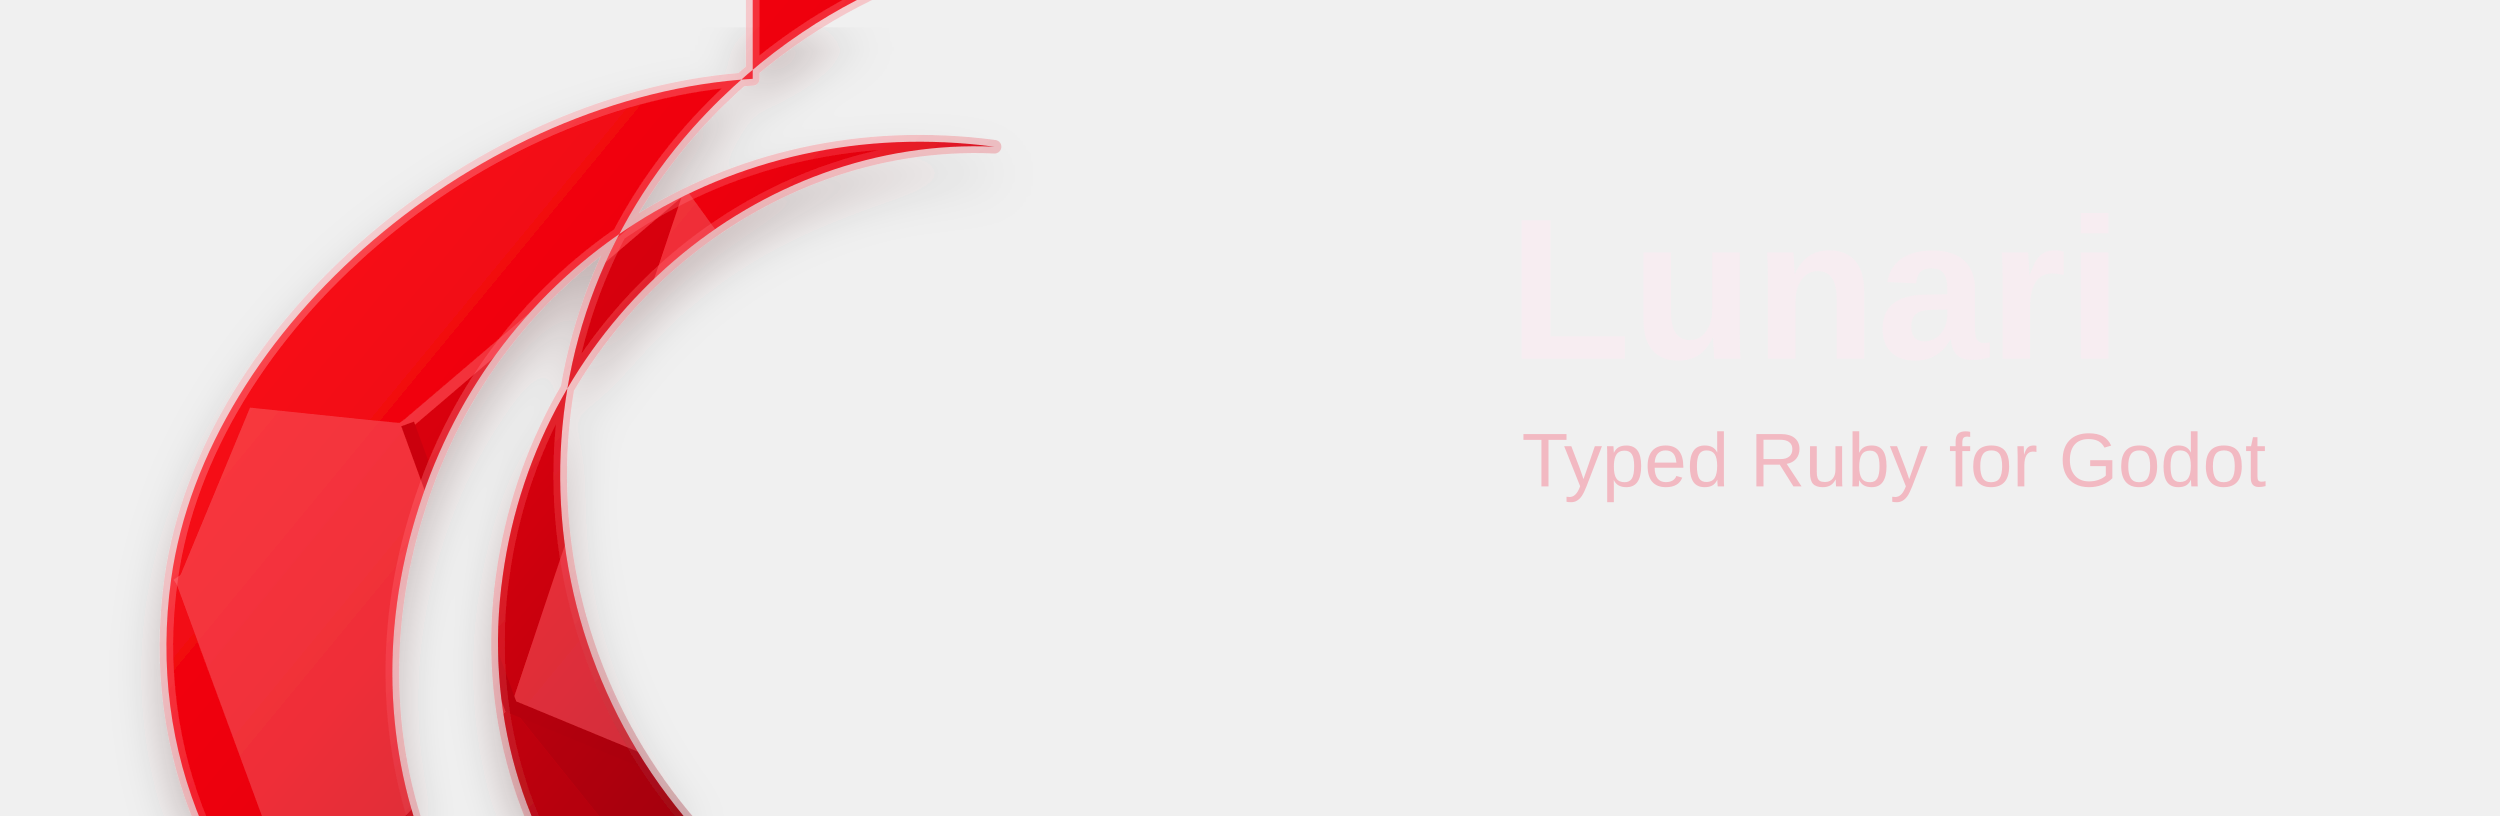
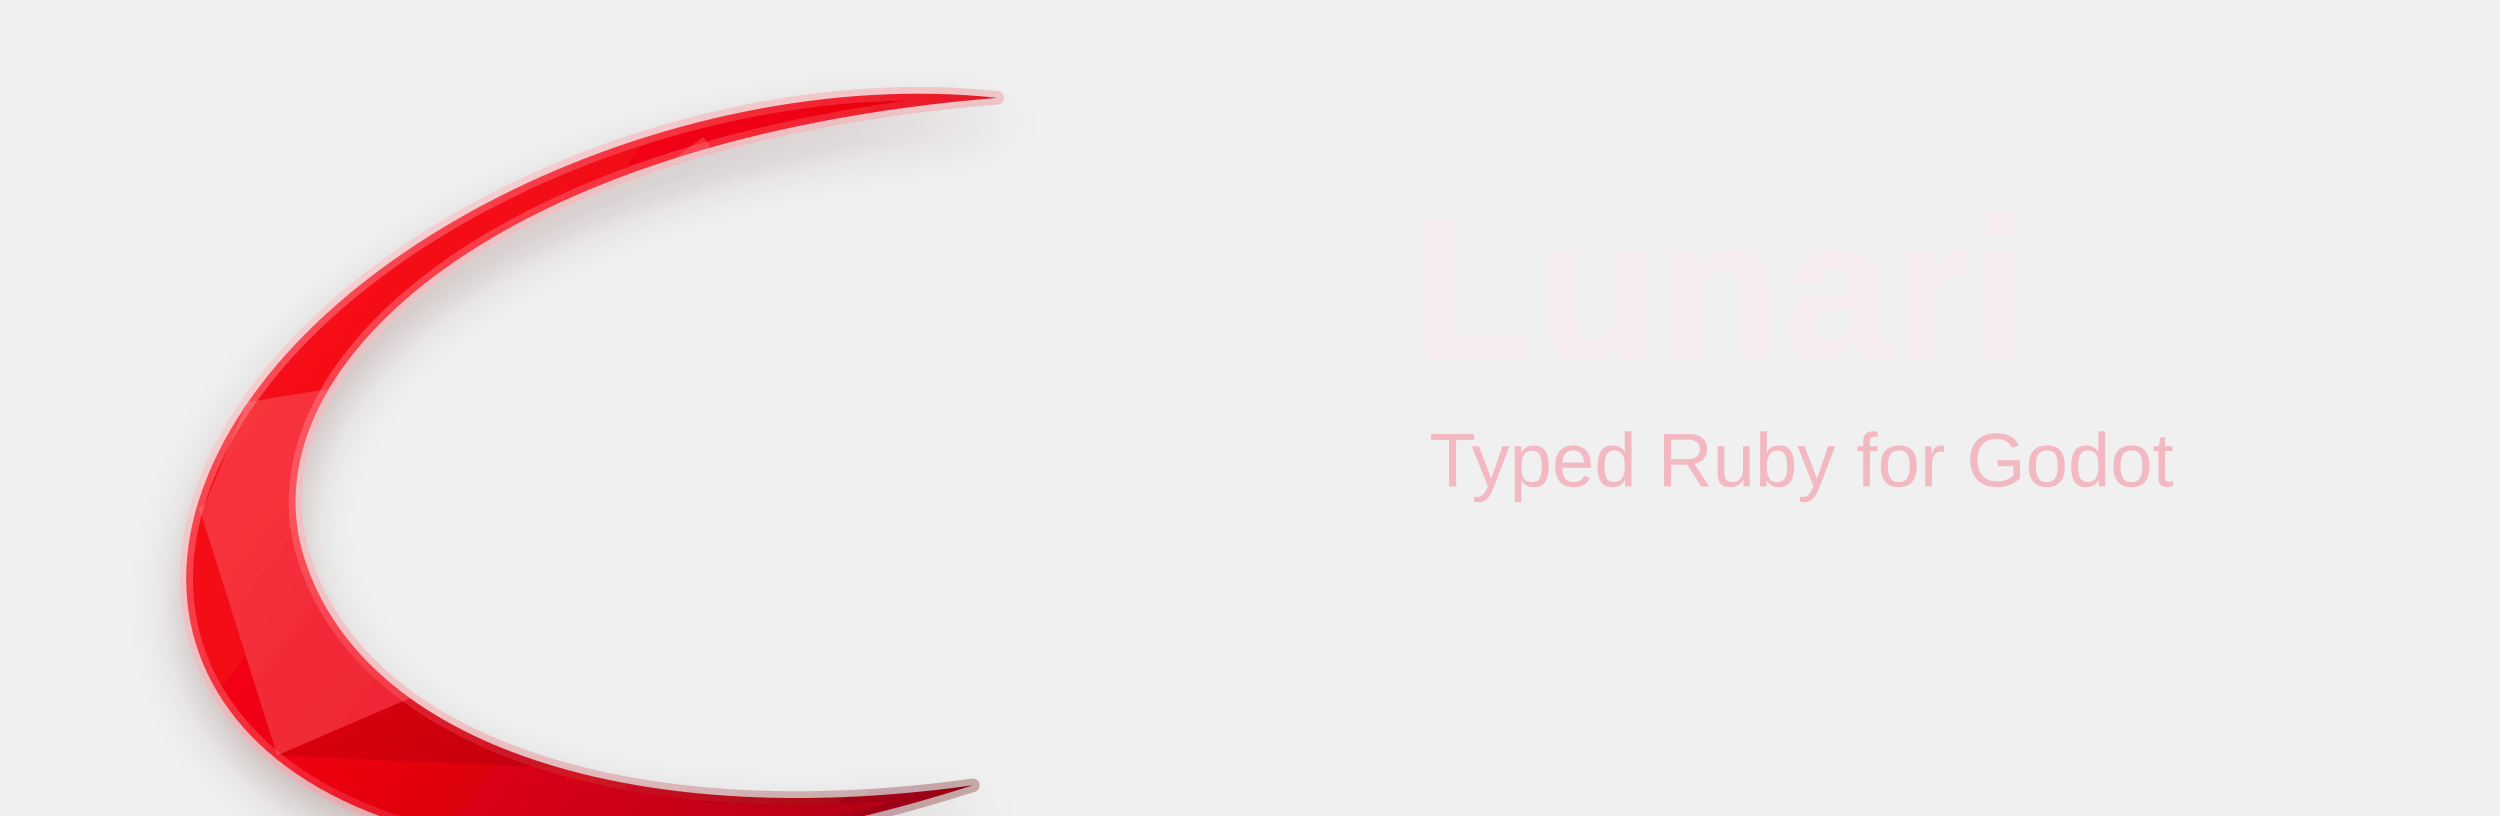
<svg xmlns="http://www.w3.org/2000/svg" viewBox="0 0 920 300" role="img" aria-labelledby="title desc">
  <defs>
-     <linearGradient id="crescent-fill" x1="74" y1="34" x2="360" y2="270" gradientUnits="userSpaceOnUse">
-       <stop offset="0" stop-color="#ff171c" />
-       <stop offset="0.48" stop-color="#ec000d" />
-       <stop offset="1" stop-color="#a80012" />
+     <linearGradient id="crescent-fill" x1="68" y1="34" x2="382" y2="278" gradientUnits="userSpaceOnUse">
+       <stop offset="0" stop-color="#ff1b22" />
+       <stop offset="0.48" stop-color="#ed0011" />
+       <stop offset="1" stop-color="#a90013" />
    </linearGradient>
-     <linearGradient id="crescent-outline" x1="72" y1="24" x2="356" y2="282" gradientUnits="userSpaceOnUse">
-       <stop offset="0" stop-color="#ffd0d4" stop-opacity="0.46" />
-       <stop offset="0.54" stop-color="#ff5c66" stop-opacity="0.3" />
-       <stop offset="1" stop-color="#5a0009" stop-opacity="0.32" />
+     <linearGradient id="crescent-outline" x1="70" y1="28" x2="376" y2="270" gradientUnits="userSpaceOnUse">
+       <stop offset="0" stop-color="#ffd4d8" stop-opacity="0.46" />
+       <stop offset="0.55" stop-color="#ff6870" stop-opacity="0.28" />
+       <stop offset="1" stop-color="#5f0009" stop-opacity="0.3" />
    </linearGradient>
-     <path id="crescent" fill-rule="evenodd" d="M277 29C177 35 76 120 63 213c-18 129 105 231 273 219 69-5 133-30 184-70-80 31-175 22-243-36-85-72-95-197-22-279 26-29 55-46 78-55-17-1-35 0-56 1Zm89 25C280 50 198 117 185 212c-14 99 58 188 161 197 47 4 94-8 133-31-64 52-153 67-225 35-88-39-130-132-100-226C182 98 268 41 366 54Z" />
+     <path id="crescent" d="M367 36C246 23 98 95 72 188c-25 91 86 165 286 101-129 18-228-17-247-87-18-68 72-151 256-166Z" />
    <clipPath id="crescent-clip">
      <use href="#crescent" />
    </clipPath>
    <filter id="shadow" x="-24%" y="-24%" width="148%" height="148%">
-       <feDropShadow dx="0" dy="10" stdDeviation="9" flood-color="#3a0008" flood-opacity="0.26" />
+       <feDropShadow dx="0" dy="9" stdDeviation="9" flood-color="#3a0008" flood-opacity="0.25" />
    </filter>
  </defs>
  <g filter="url(#shadow)">
    <use href="#crescent" fill="url(#crescent-fill)" />
-     <g clip-path="url(#crescent-clip)" opacity="0.18">
-       <path d="M65 215 150 156 188 260 111 340Z" fill="#ffffff" />
-       <path d="M150 156 252 69 188 260Z" fill="#6f0008" />
-       <path d="M188 260 320 424 111 340Z" fill="#590006" />
-       <path d="M252 69 478 380 188 260Z" fill="#ffffff" />
-       <path d="M92 150 150 156 65 215Z" fill="#ffffff" />
-       <path d="M188 260 478 380 320 424Z" fill="#2f0004" />
-       <path d="M65 215 150 156 252 69" fill="none" stroke="#ffffff" stroke-width="4" />
-       <path d="M150 156 188 260 478 380" fill="none" stroke="#240003" stroke-width="5" />
+     <g clip-path="url(#crescent-clip)" opacity="0.16">
+       <path d="M74 189 146 139 181 244 102 278Z" fill="#ffffff" />
+       <path d="M146 139 260 52 181 244Z" fill="#6e0009" />
+       <path d="M181 244 352 289 102 278Z" fill="#590007" />
+       <path d="M260 52 358 289 181 244Z" fill="#ffffff" />
+       <path d="M91 148 146 139 74 189Z" fill="#ffffff" />
+       <path d="M74 189 146 139 260 52" fill="none" stroke="#ffffff" stroke-width="4" />
+       <path d="M146 139 181 244 358 289" fill="none" stroke="#250003" stroke-width="5" />
    </g>
    <use href="#crescent" fill="none" stroke="url(#crescent-outline)" stroke-width="5" stroke-linejoin="round" />
  </g>
-   <text x="555" y="132" fill="#f7edf1" font-family="Segoe UI, Arial, sans-serif" font-size="74" font-weight="760" letter-spacing="0">Lunari</text>
-   <text x="560" y="179" fill="#f2b9c2" font-family="Segoe UI, Arial, sans-serif" font-size="28" letter-spacing="0">Typed Ruby for Godot</text>
+   <text x="520" y="132" fill="#f7edf1" font-family="Segoe UI, Arial, sans-serif" font-size="74" font-weight="760" letter-spacing="0">Lunari</text>
+   <text x="526" y="179" fill="#f2b9c2" font-family="Segoe UI, Arial, sans-serif" font-size="28" letter-spacing="0">Typed Ruby for Godot</text>
</svg>
